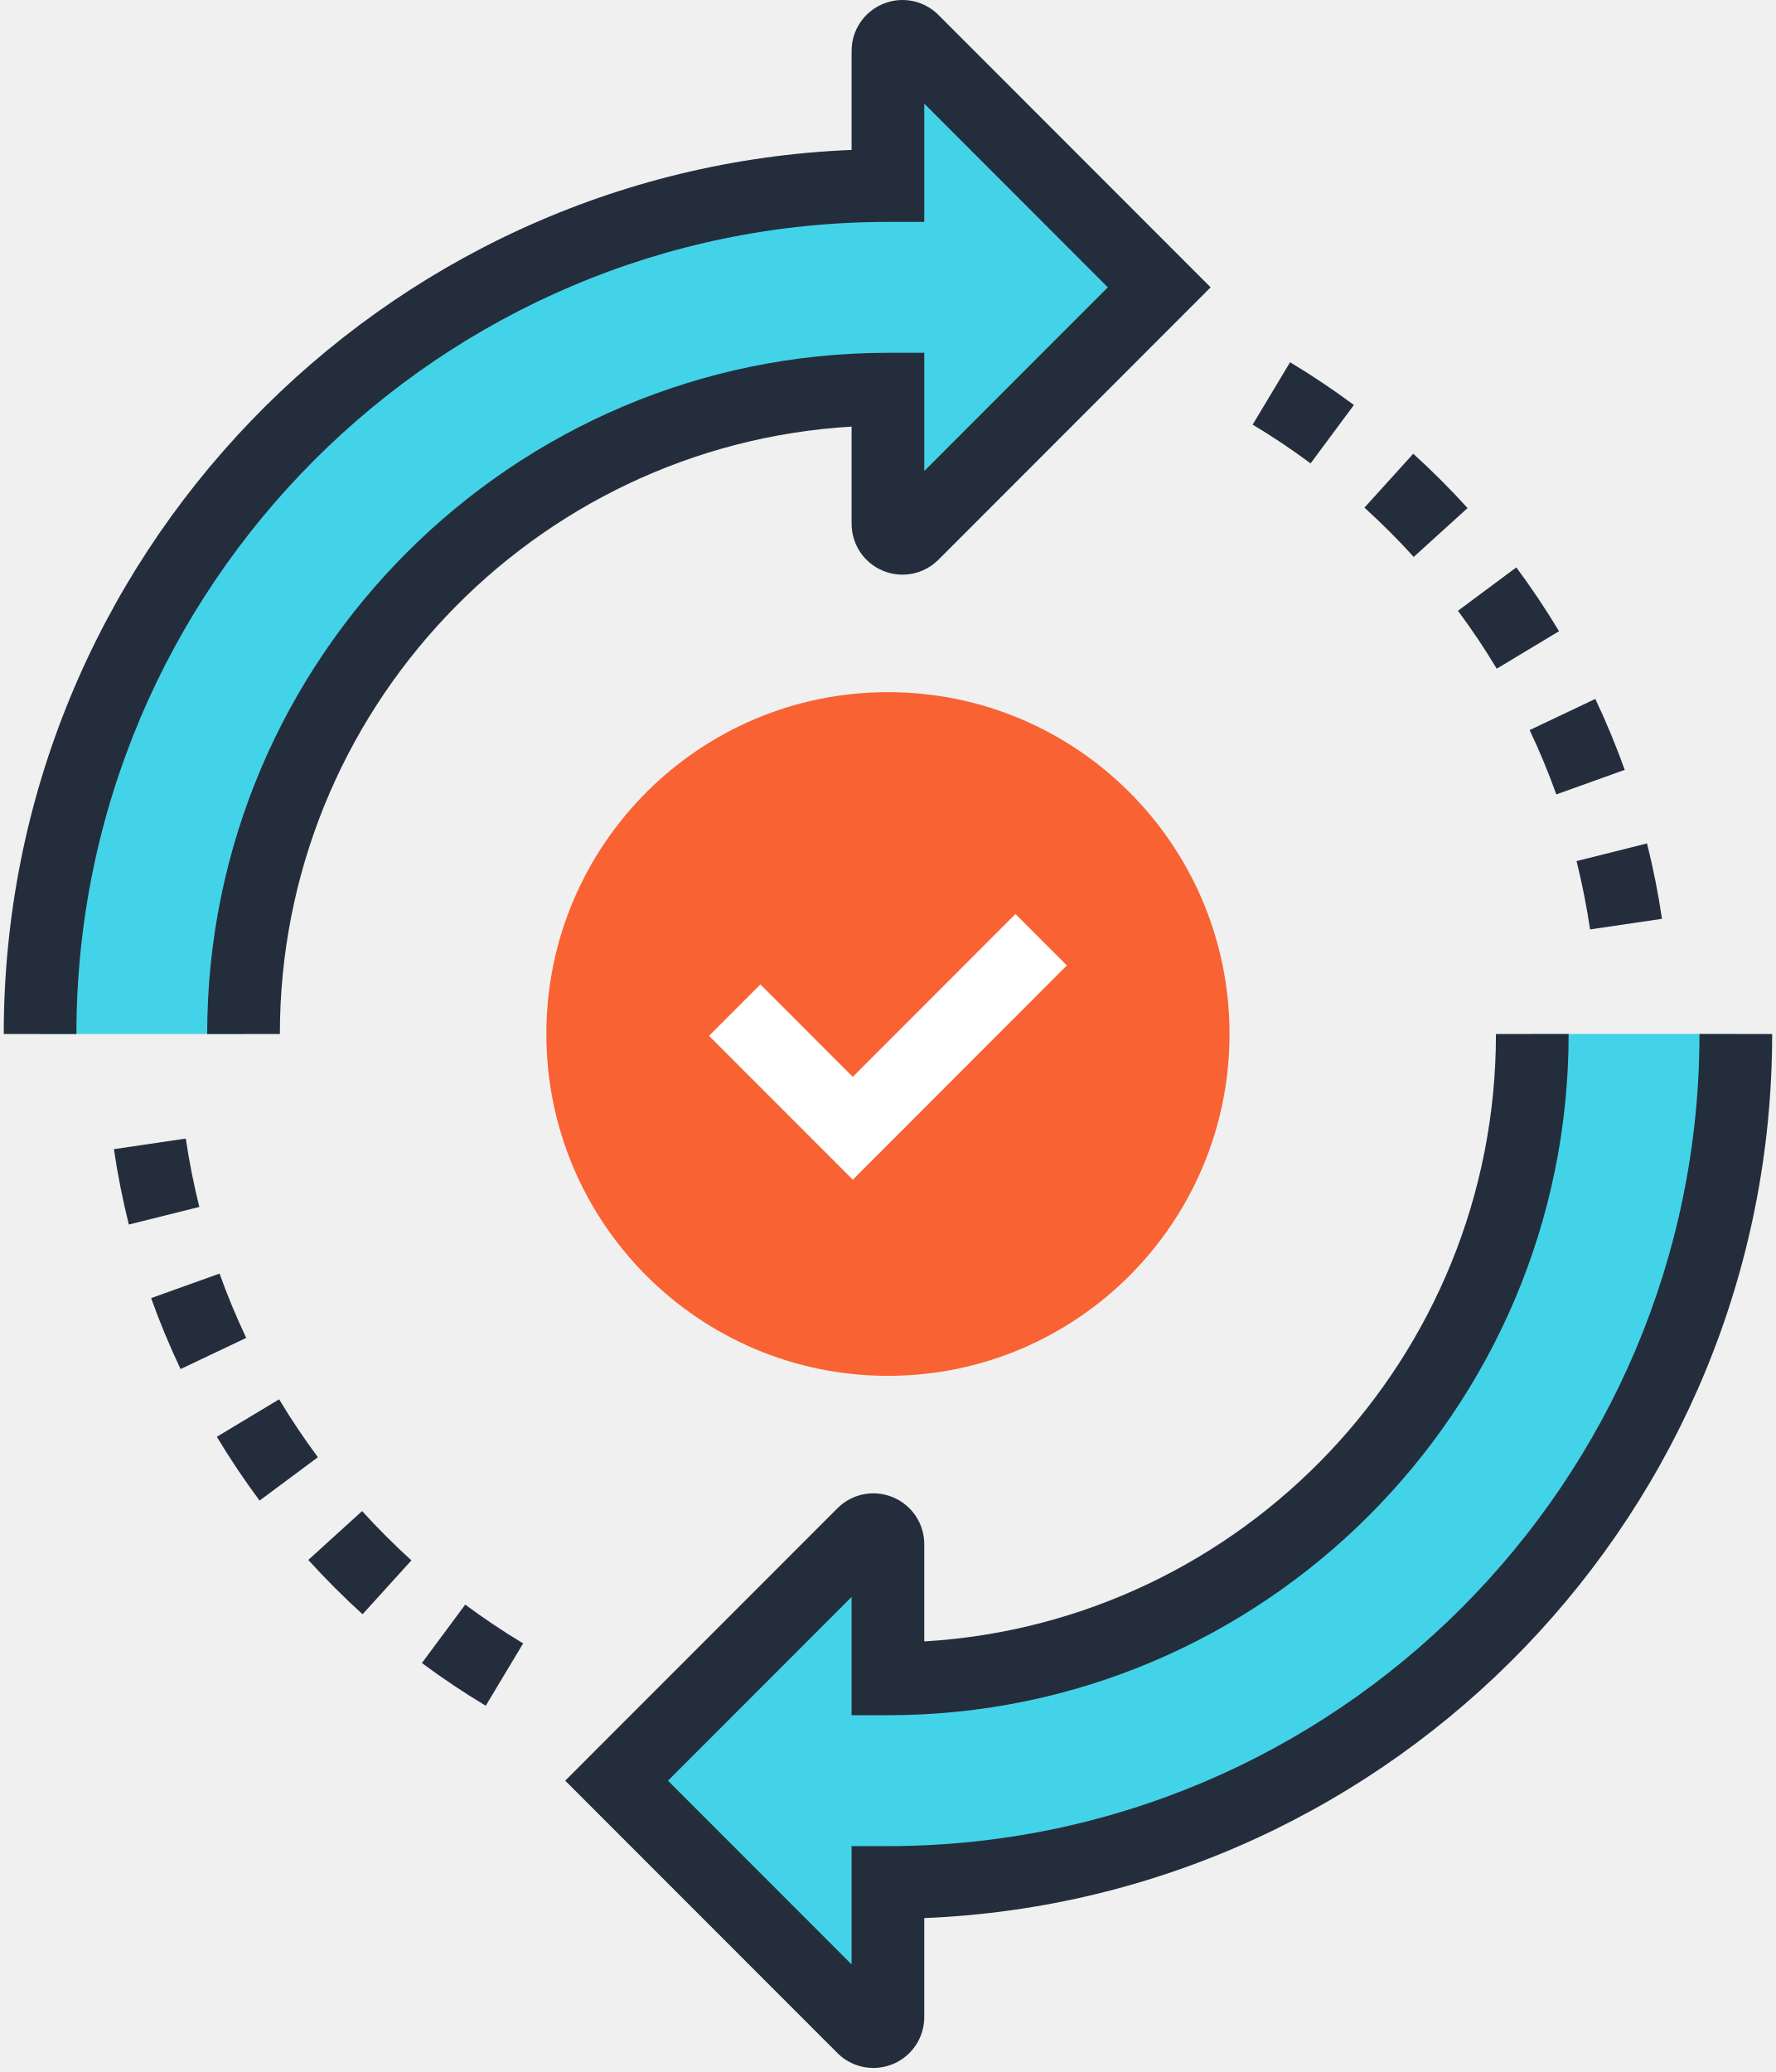
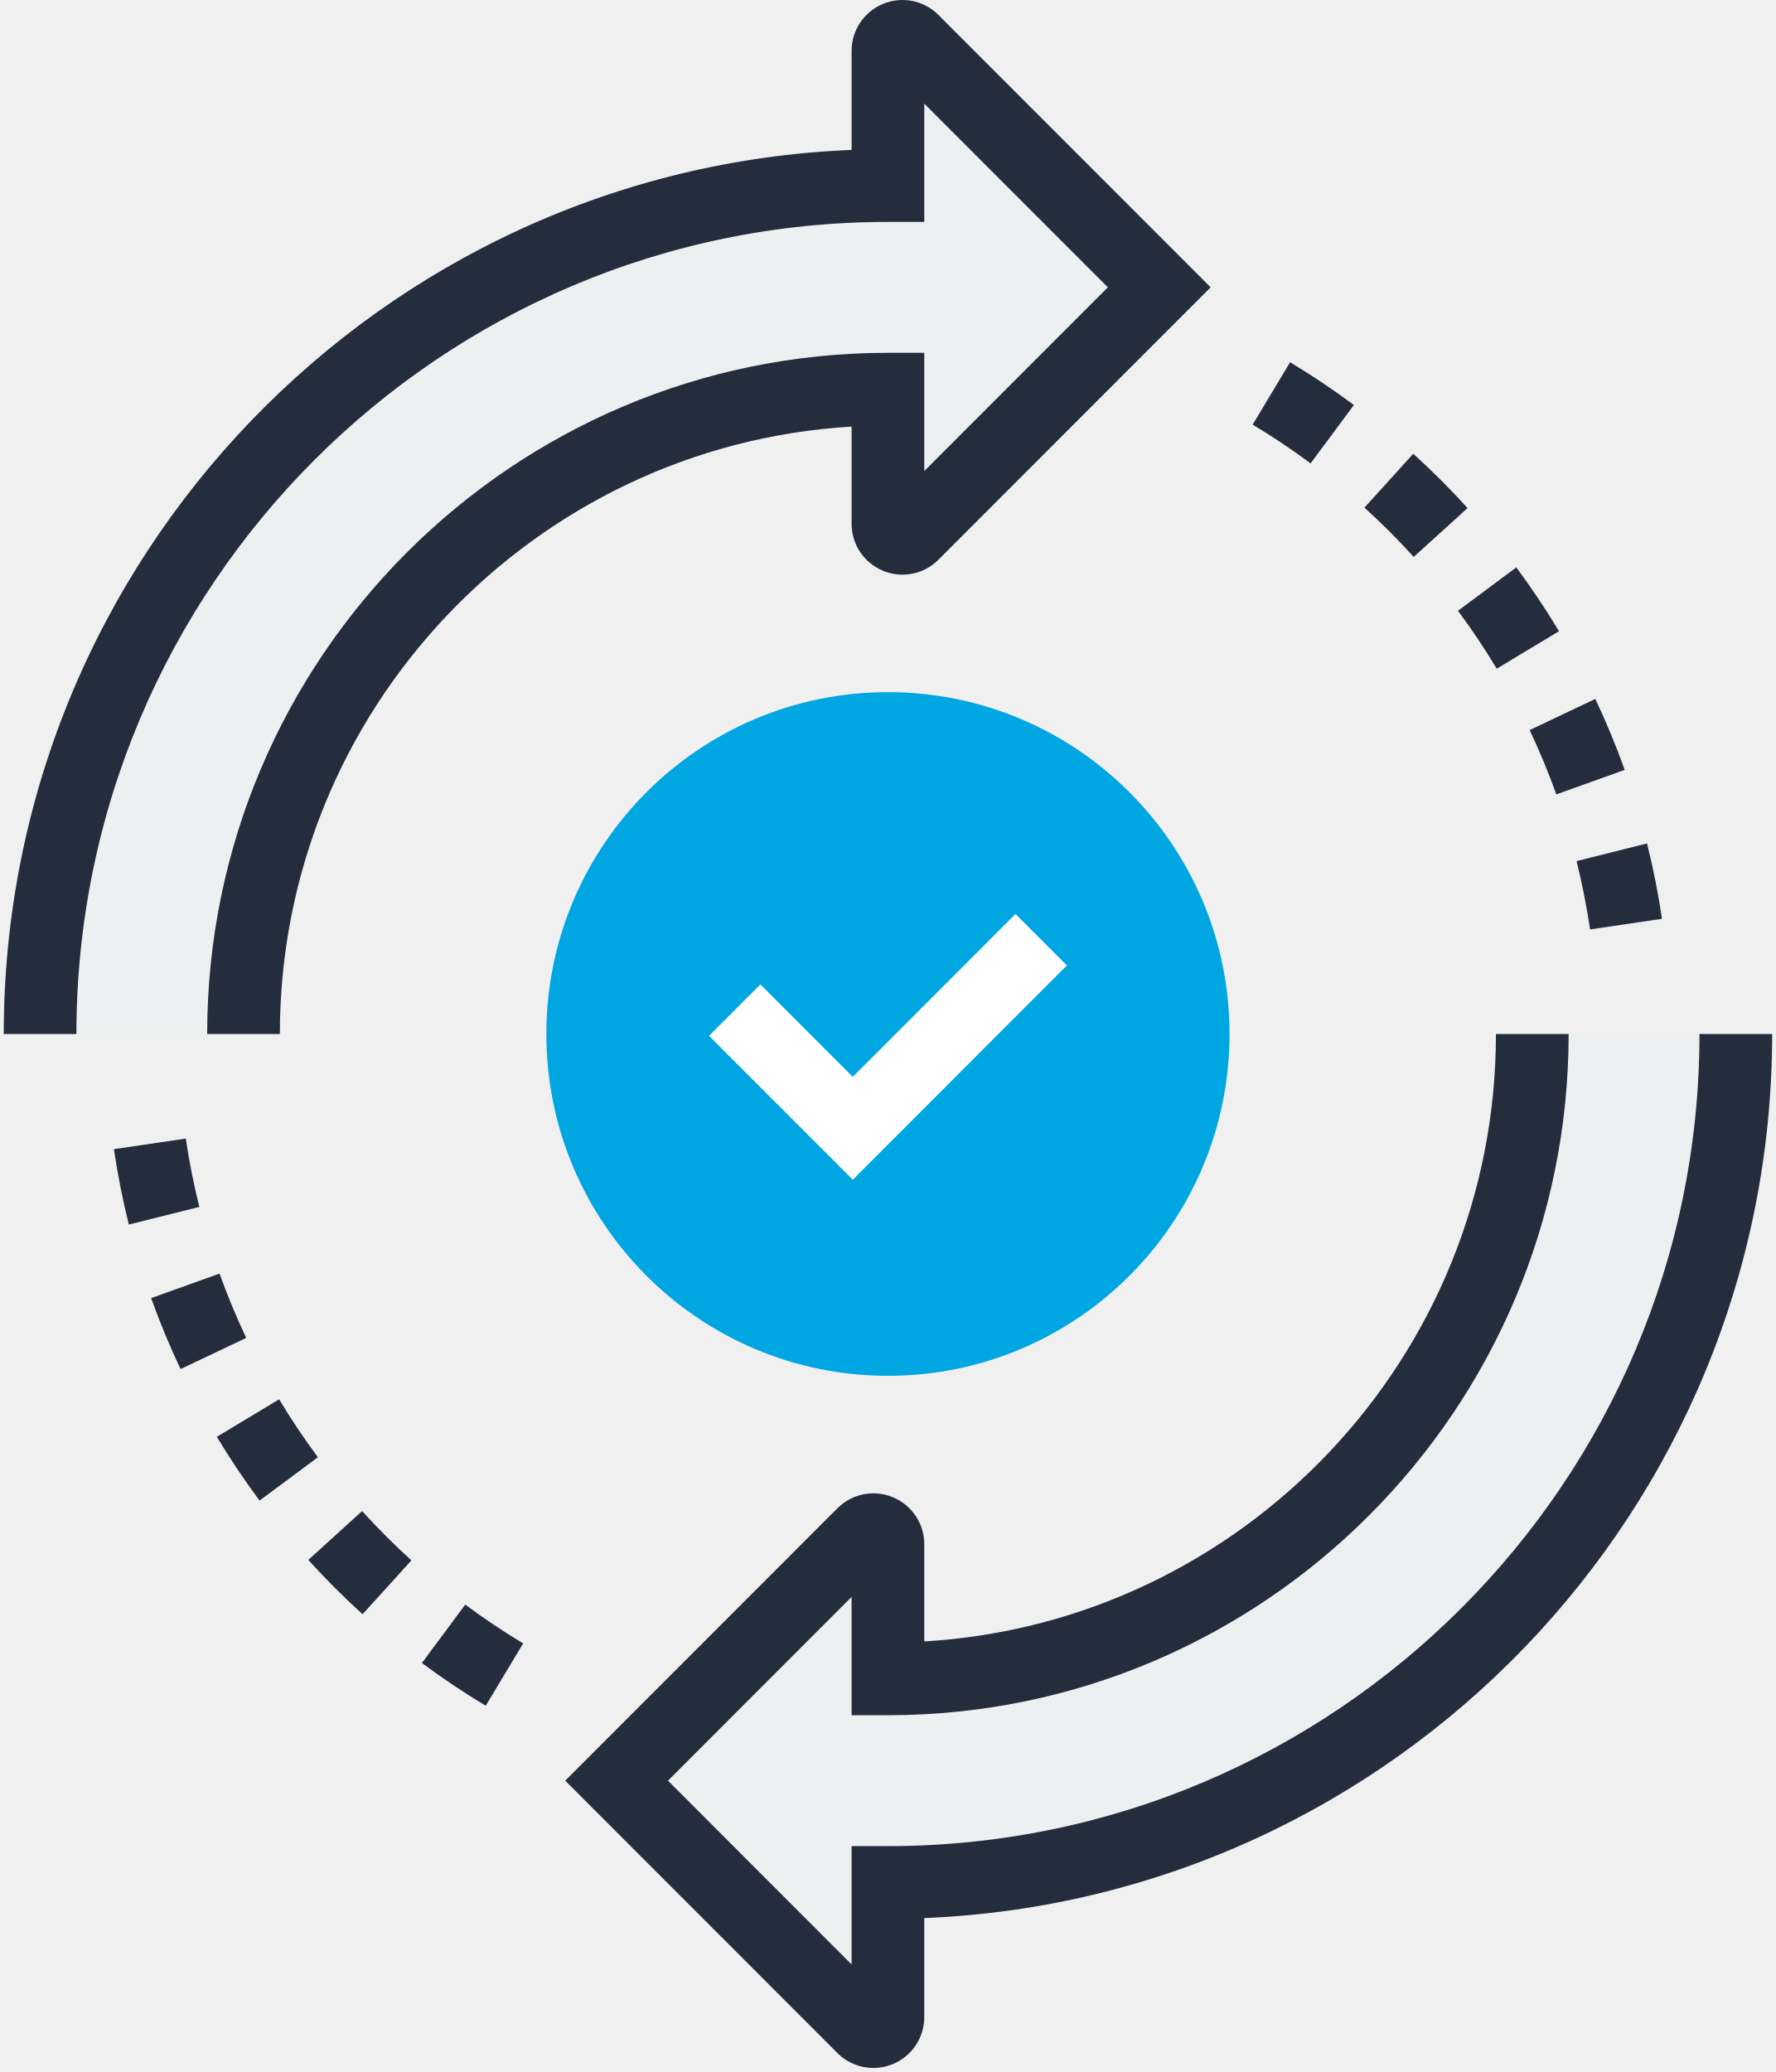
<svg xmlns="http://www.w3.org/2000/svg" width="84px" height="98px" viewBox="0 0 84 98" version="1.1">
  <g id="Sitemap" stroke="none" stroke-width="1" fill="none" fill-rule="evenodd">
    <g id="Page" />
-     <g id="Topaz-ContentMockup-Rough-Mobile-v1.3" transform="translate(-165, -2202)">
-       <g id="Group-6" transform="translate(27, 2202)">
-         <g id="011-refresh" transform="translate(138, 0)">
-           <path d="M43.173,1.923 C42.982,1.732 42.688,1.664 42.423,1.774 C42.159,1.884 41.999,2.139 41.999,2.409 L41.999,8.775 C19.849,8.775 1.894,26.742 1.894,48.905 L11.519,48.905 C11.519,32.06 25.165,18.407 41.999,18.407 L41.999,24.772 C41.999,25.041 42.159,25.298 42.423,25.407 C42.688,25.517 42.982,25.449 43.173,25.258 L54.832,13.591 L43.173,1.923 Z" id="Path" fill="#43D3E8" />
-           <path d="M13.238,48.905 L9.8,48.905 C9.8,31.14 24.244,16.687 41.999,16.687 L43.718,16.687 L43.718,22.279 L52.401,13.59 L43.718,4.9 L43.718,10.496 L41.999,10.496 C20.834,10.496 3.614,27.726 3.614,48.906 L0.177,48.906 C0.177,26.406 18.014,7.996 40.281,7.091 L40.281,2.409 C40.281,1.434 40.863,0.561 41.763,0.186 C42.67,-0.191 43.699,0.016 44.389,0.707 L57.263,13.59 L44.389,26.473 C43.699,27.163 42.669,27.369 41.767,26.996 C40.864,26.622 40.281,25.748 40.281,24.771 L40.281,20.177 C25.218,21.07 13.238,33.614 13.238,48.905 Z" id="Path" fill="#242D3C" />
-           <path d="M72.477,48.905 C72.477,65.749 58.832,79.405 41.999,79.405 L41.999,73.039 C41.999,72.769 41.839,72.513 41.575,72.404 C41.31,72.294 41.016,72.362 40.826,72.553 L29.166,84.219 L40.826,95.887 C41.016,96.078 41.31,96.145 41.575,96.036 C41.84,95.926 41.999,95.67 41.999,95.4 L41.999,89.034 C64.15,89.034 82.104,71.068 82.104,48.904 L72.477,48.904 L72.477,48.905 Z" id="Path" fill="#43D3E8" />
-           <path d="M41.308,97.809 C40.683,97.81 40.071,97.565 39.611,97.104 L26.735,84.22 L39.611,71.337 C40.3,70.647 41.329,70.441 42.231,70.814 C43.135,71.189 43.718,72.062 43.718,73.039 L43.718,77.635 C58.779,76.743 70.759,64.197 70.759,48.906 L74.197,48.906 C74.197,66.672 59.753,81.125 41.999,81.125 L40.28,81.125 L40.28,75.531 L31.596,84.221 L40.28,92.911 L40.28,87.316 L41.999,87.316 C63.166,87.316 80.386,70.086 80.386,48.906 L83.824,48.906 C83.824,71.406 65.986,89.816 43.718,90.72 L43.718,95.402 C43.718,96.377 43.136,97.25 42.236,97.625 C41.934,97.748 41.62,97.809 41.308,97.809 Z" id="Path" fill="#242D3C" />
-           <ellipse id="Oval" fill="#F96232" cx="42" cy="48.905" rx="16.157" ry="16.168" />
-           <polygon id="Path" fill="#FFFFFF" points="40.338 55.796 33.537 48.992 35.967 46.56 40.336 50.932 48.032 43.23 50.463 45.662" />
-           <g id="Group" transform="translate(5.345455, 17.00195)" fill="#242D3C" fill-rule="nonzero">
-             <path d="M17.63,63.675 C16.596,63.054 15.58,62.375 14.611,61.654 L16.66,58.892 C17.54,59.545 18.461,60.163 19.399,60.727 L17.63,63.675 Z M11.804,59.347 C10.911,58.537 10.047,57.672 9.237,56.779 L11.783,54.467 C12.518,55.278 13.303,56.063 14.114,56.8 L11.804,59.347 Z M6.932,53.972 C6.212,53.003 5.531,51.987 4.911,50.954 L7.857,49.182 C8.42,50.119 9.037,51.041 9.691,51.921 L6.932,53.972 Z M3.195,47.751 C2.677,46.659 2.209,45.53 1.803,44.395 L5.039,43.235 C5.407,44.263 5.832,45.287 6.301,46.277 L3.195,47.751 Z M0.748,40.916 C0.456,39.744 0.218,38.544 0.042,37.35 L3.442,36.849 C3.602,37.932 3.818,39.019 4.083,40.082 L0.748,40.916 Z" id="Shape" />
-             <path d="M69.866,26.957 C69.706,25.873 69.49,24.786 69.226,23.725 L72.559,22.89 C72.853,24.06 73.091,25.26 73.267,26.456 L69.866,26.957 Z M68.269,20.571 C67.899,19.539 67.475,18.516 67.007,17.529 L70.113,16.055 C70.629,17.144 71.097,18.273 71.505,19.41 L68.269,20.571 Z M65.451,14.625 C64.887,13.686 64.27,12.764 63.617,11.886 L66.377,9.834 C67.095,10.802 67.775,11.818 68.397,12.853 L65.451,14.625 Z M61.524,9.338 C60.791,8.529 60.007,7.746 59.193,7.008 L61.502,4.459 C62.398,5.272 63.263,6.136 64.071,7.028 L61.524,9.338 Z M56.646,4.915 C55.767,4.262 54.845,3.644 53.906,3.081 L55.676,0.131 C56.711,0.753 57.726,1.433 58.695,2.153 L56.646,4.915 Z" id="Shape" />
-           </g>
-         </g>
+     <g id="icon-integrate-copy">
+       <path d="M43.173,1.923 C42.982,1.732 42.688,1.664 42.423,1.774 C42.159,1.884 41.999,2.139 41.999,2.409 L41.999,8.775 C19.849,8.775 1.894,26.742 1.894,48.905 L11.519,48.905 C11.519,32.06 25.165,18.407 41.999,18.407 L41.999,24.772 C41.999,25.041 42.159,25.298 42.423,25.407 C42.688,25.517 42.982,25.449 43.173,25.258 L54.832,13.591 L43.173,1.923 Z" id="Path" fill="#EDF0F0" />
+       <path d="M13.238,48.905 L9.8,48.905 C9.8,31.14 24.244,16.687 41.999,16.687 L43.718,16.687 L43.718,22.279 L52.401,13.59 L43.718,4.9 L43.718,10.496 L41.999,10.496 C20.834,10.496 3.614,27.726 3.614,48.906 L0.177,48.906 C0.177,26.406 18.014,7.996 40.281,7.091 L40.281,2.409 C40.281,1.434 40.863,0.561 41.763,0.186 C42.67,-0.191 43.699,0.016 44.389,0.707 L57.263,13.59 L44.389,26.473 C43.699,27.163 42.669,27.369 41.767,26.996 C40.864,26.622 40.281,25.748 40.281,24.771 L40.281,20.177 C25.218,21.07 13.238,33.614 13.238,48.905 Z" id="Path" fill="#242D3C" />
+       <path d="M72.477,48.905 C72.477,65.749 58.832,79.405 41.999,79.405 L41.999,73.039 C41.999,72.769 41.839,72.513 41.575,72.404 C41.31,72.294 41.016,72.362 40.826,72.553 L29.166,84.219 L40.826,95.887 C41.016,96.078 41.31,96.145 41.575,96.036 C41.84,95.926 41.999,95.67 41.999,95.4 L41.999,89.034 C64.15,89.034 82.104,71.068 82.104,48.904 L72.477,48.904 L72.477,48.905 Z" id="Path" fill="#EDF0F0" />
+       <path d="M41.308,97.809 C40.683,97.81 40.071,97.565 39.611,97.104 L26.735,84.22 L39.611,71.337 C40.3,70.647 41.329,70.441 42.231,70.814 C43.135,71.189 43.718,72.062 43.718,73.039 L43.718,77.635 C58.779,76.743 70.759,64.197 70.759,48.906 L74.197,48.906 C74.197,66.672 59.753,81.125 41.999,81.125 L40.28,81.125 L40.28,75.531 L31.596,84.221 L40.28,92.911 L40.28,87.316 L41.999,87.316 C63.166,87.316 80.386,70.086 80.386,48.906 L83.824,48.906 C83.824,71.406 65.986,89.816 43.718,90.72 L43.718,95.402 C43.718,96.377 43.136,97.25 42.236,97.625 C41.934,97.748 41.62,97.809 41.308,97.809 Z" id="Path" fill="#242D3C" />
+       <ellipse id="Oval" fill="#00A6E2" cx="42" cy="48.905" rx="16.157" ry="16.168" />
+       <polygon id="Path" fill="#FFFFFF" points="40.338 55.796 33.537 48.992 35.967 46.56 40.336 50.932 48.032 43.23 50.463 45.662" />
+       <g id="Group" transform="translate(5.345455, 17.00195)" fill="#242D3C" fill-rule="nonzero">
+         <path d="M17.63,63.675 C16.596,63.054 15.58,62.375 14.611,61.654 L16.66,58.892 C17.54,59.545 18.461,60.163 19.399,60.727 L17.63,63.675 Z M11.804,59.347 C10.911,58.537 10.047,57.672 9.237,56.779 L11.783,54.467 C12.518,55.278 13.303,56.063 14.114,56.8 L11.804,59.347 Z M6.932,53.972 C6.212,53.003 5.531,51.987 4.911,50.954 L7.857,49.182 C8.42,50.119 9.037,51.041 9.691,51.921 L6.932,53.972 Z M3.195,47.751 C2.677,46.659 2.209,45.53 1.803,44.395 L5.039,43.235 C5.407,44.263 5.832,45.287 6.301,46.277 L3.195,47.751 Z M0.748,40.916 C0.456,39.744 0.218,38.544 0.042,37.35 L3.442,36.849 C3.602,37.932 3.818,39.019 4.083,40.082 L0.748,40.916 Z" id="Shape" />
+         <path d="M69.866,26.957 C69.706,25.873 69.49,24.786 69.226,23.725 L72.559,22.89 C72.853,24.06 73.091,25.26 73.267,26.456 L69.866,26.957 Z M68.269,20.571 C67.899,19.539 67.475,18.516 67.007,17.529 L70.113,16.055 C70.629,17.144 71.097,18.273 71.505,19.41 L68.269,20.571 Z M65.451,14.625 C64.887,13.686 64.27,12.764 63.617,11.886 L66.377,9.834 C67.095,10.802 67.775,11.818 68.397,12.853 L65.451,14.625 Z M61.524,9.338 C60.791,8.529 60.007,7.746 59.193,7.008 L61.502,4.459 C62.398,5.272 63.263,6.136 64.071,7.028 L61.524,9.338 Z M56.646,4.915 C55.767,4.262 54.845,3.644 53.906,3.081 L55.676,0.131 C56.711,0.753 57.726,1.433 58.695,2.153 L56.646,4.915 Z" id="Shape" />
      </g>
    </g>
  </g>
</svg>
